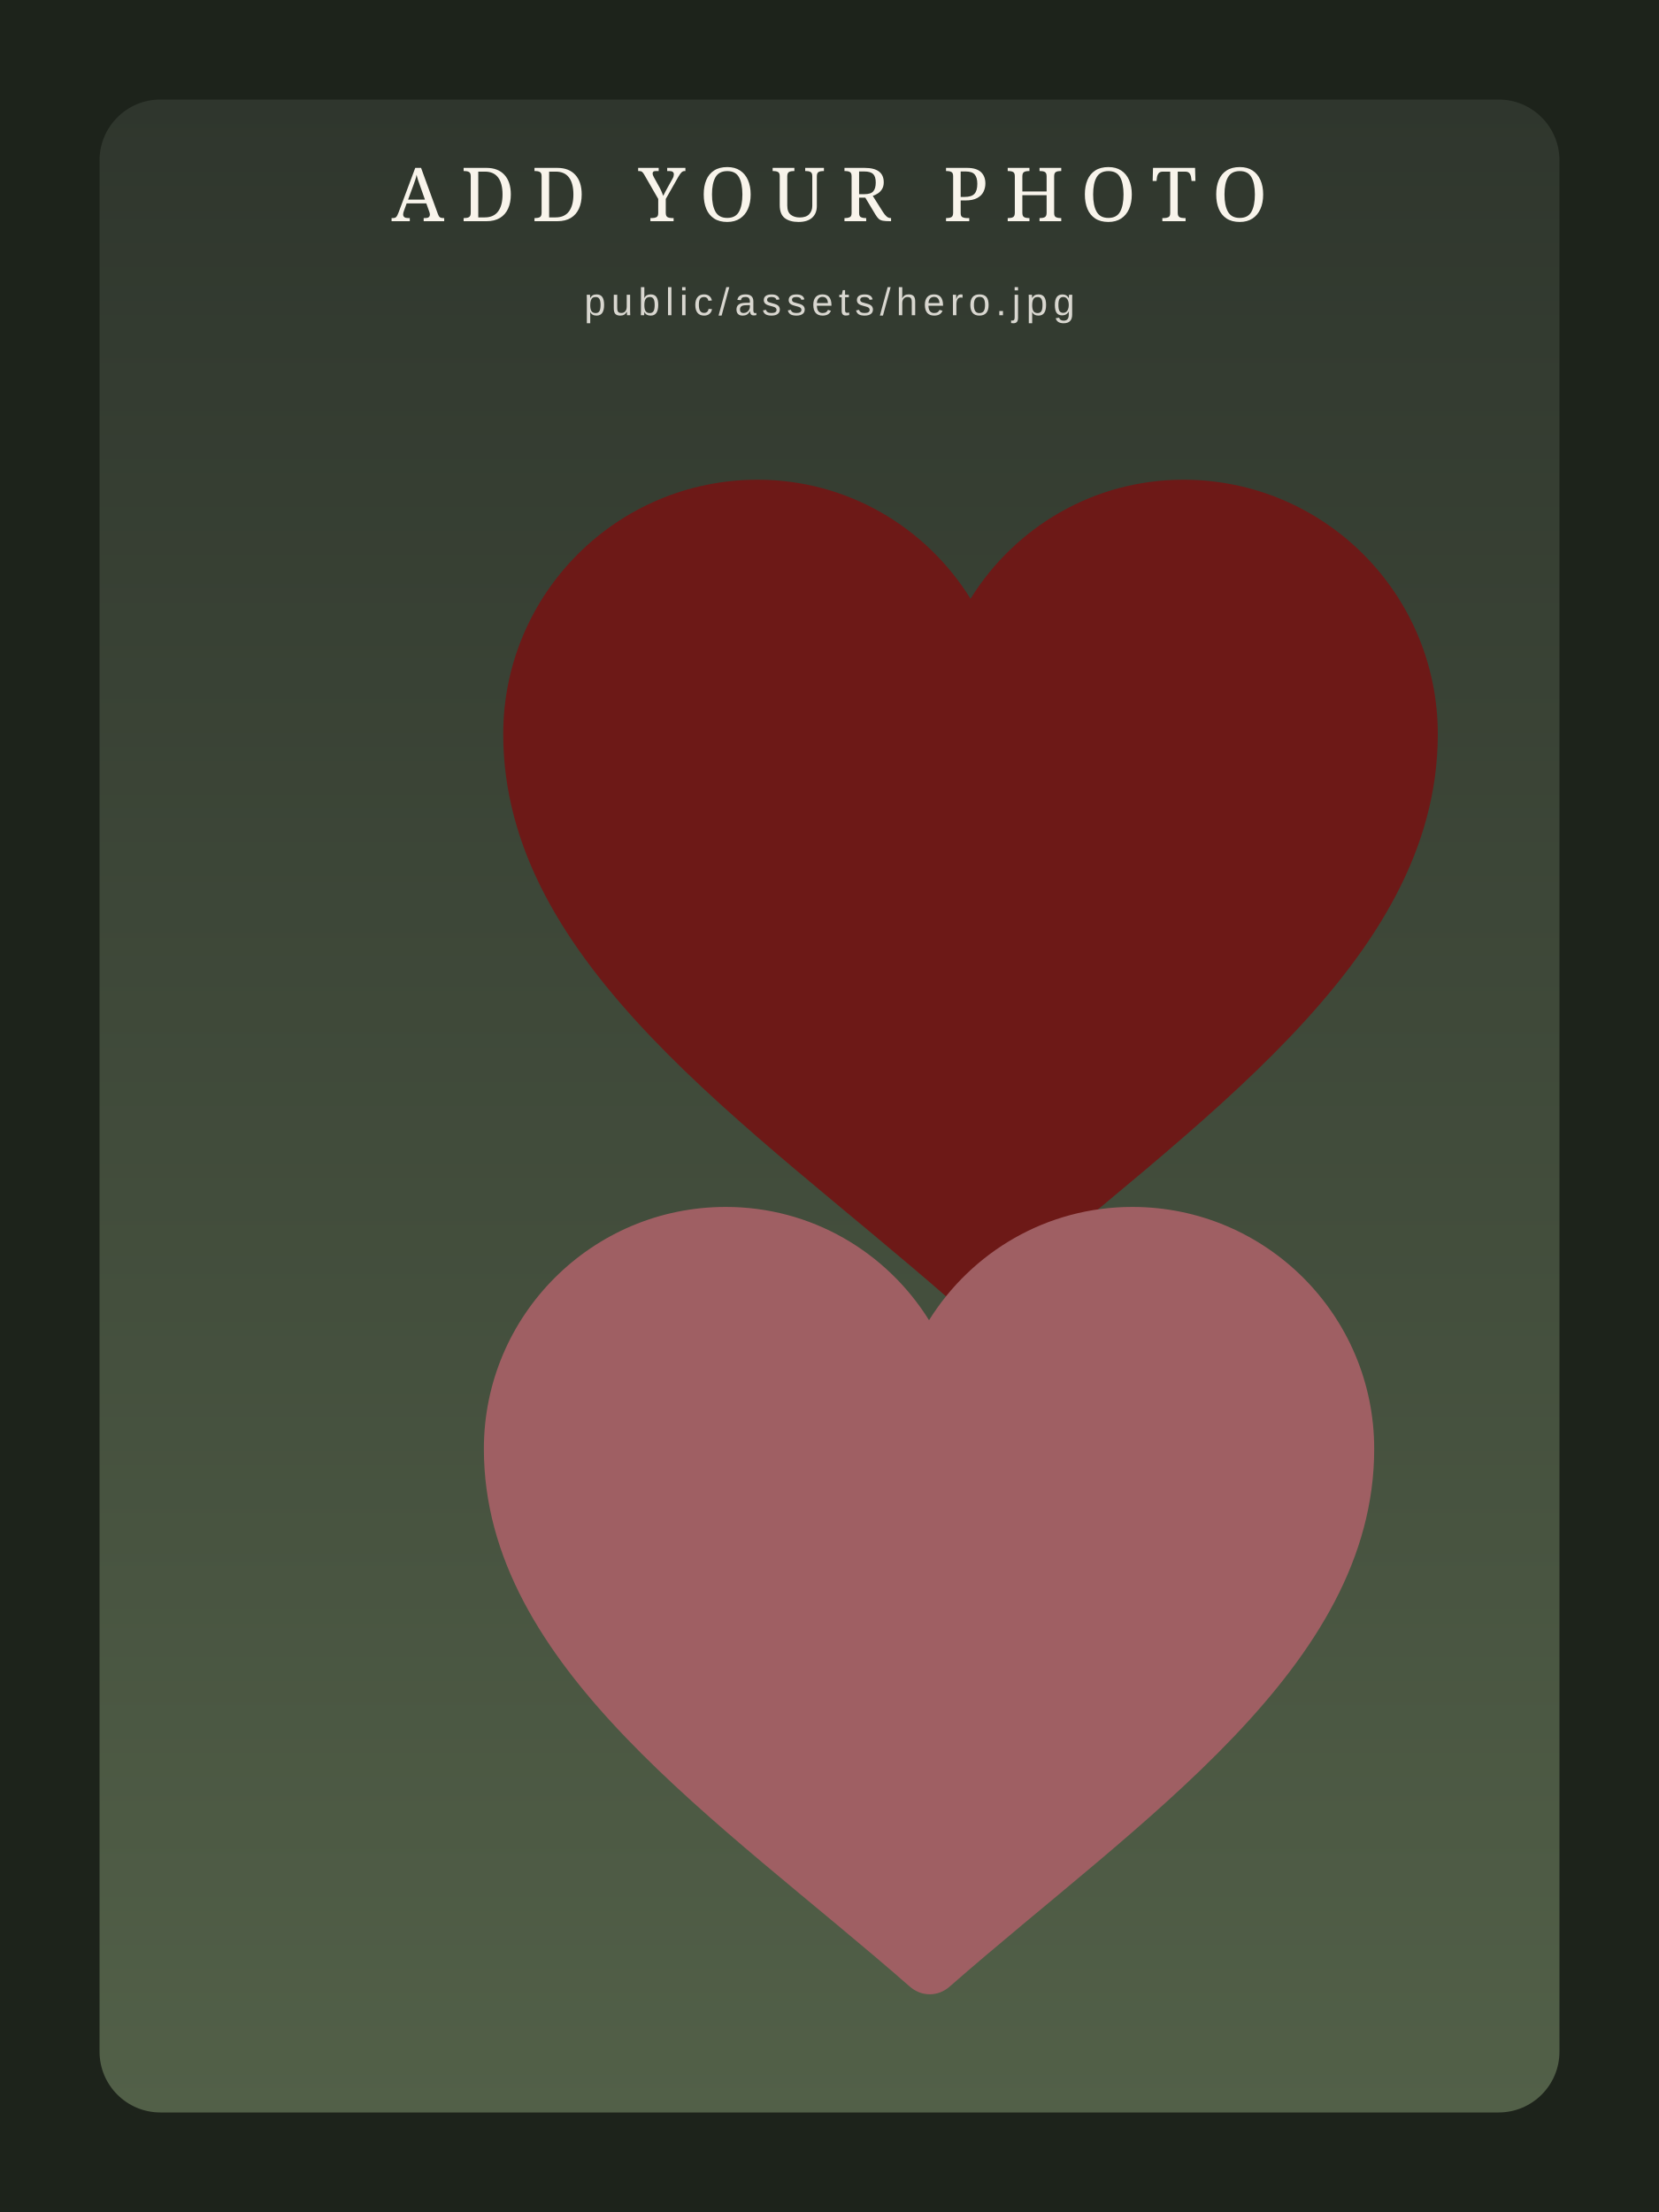
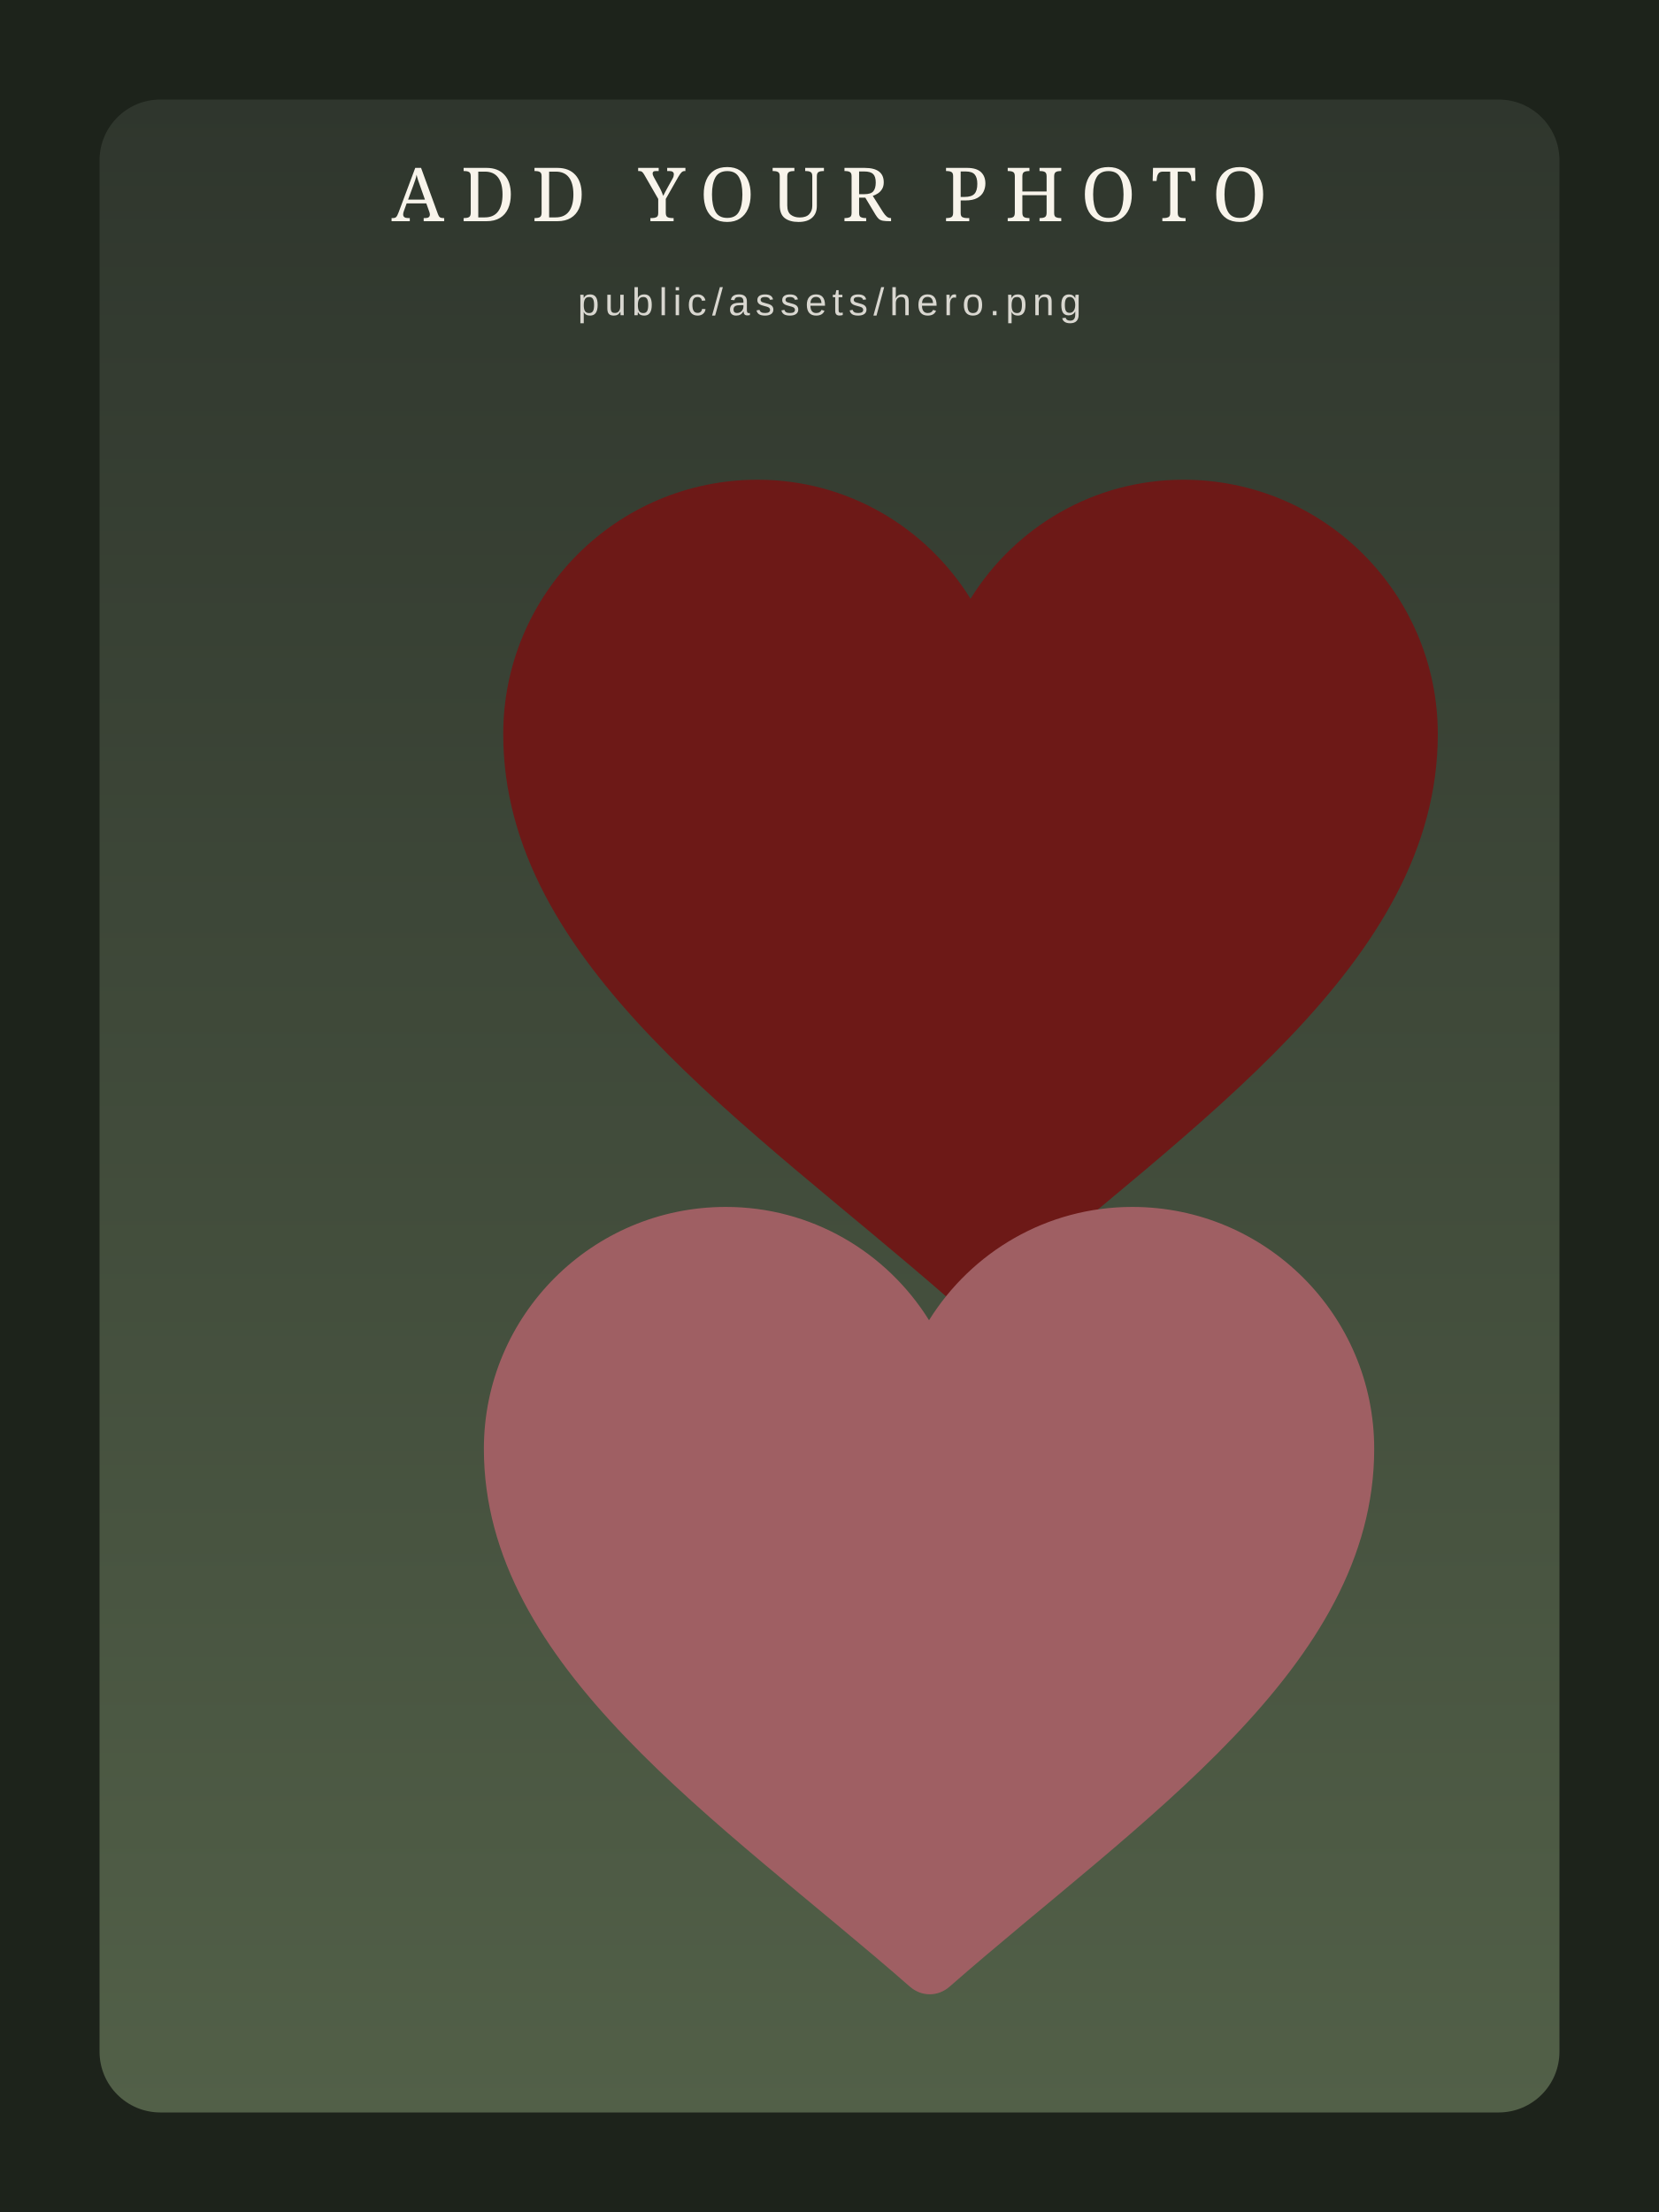
<svg xmlns="http://www.w3.org/2000/svg" width="1200" height="1600" viewBox="0 0 1200 1600" fill="none">
  <rect width="1200" height="1600" fill="#1D231B" />
  <rect x="72" y="72" width="1056" height="1456" rx="44" fill="url(#paint0_linear)" />
  <path d="M364 531C364 429.38 446.38 347 548 347C612.8 347 669.77 381.195 702 433.085C734.23 381.195 791.2 347 856 347C957.62 347 1040 429.38 1040 531C1040 697.25 861.874 813.286 717.155 939.924C708.274 947.697 695.726 947.697 686.845 939.924C542.126 813.286 364 697.25 364 531Z" fill="#6D1917" />
  <path d="M350 1048C350 951.381 428.381 873 525 873C586.829 873 641.209 905.547 672 954.943C702.791 905.547 757.171 873 819 873C915.619 873 994 951.381 994 1048C994 1206.11 824.555 1316.48 686.865 1436.99C678.42 1444.38 666.58 1444.38 658.135 1436.99C520.445 1316.48 350 1206.11 350 1048Z" fill="#9F5F63" />
  <text x="600" y="160" text-anchor="middle" fill="#F8F4EB" font-family="Georgia, serif" font-size="54" letter-spacing="12">
    ADD YOUR PHOTO
  </text>
  <text x="600" y="228" text-anchor="middle" fill="#D9D7D0" font-family="Arial, sans-serif" font-size="28" letter-spacing="4">
-     public/assets/hero.jpg
+     public/assets/hero.png
  </text>
  <defs>
    <linearGradient id="paint0_linear" x1="600" y1="72" x2="600" y2="1528" gradientUnits="userSpaceOnUse">
      <stop stop-color="#2F362D" />
      <stop offset="1" stop-color="#526048" />
    </linearGradient>
  </defs>
</svg>
